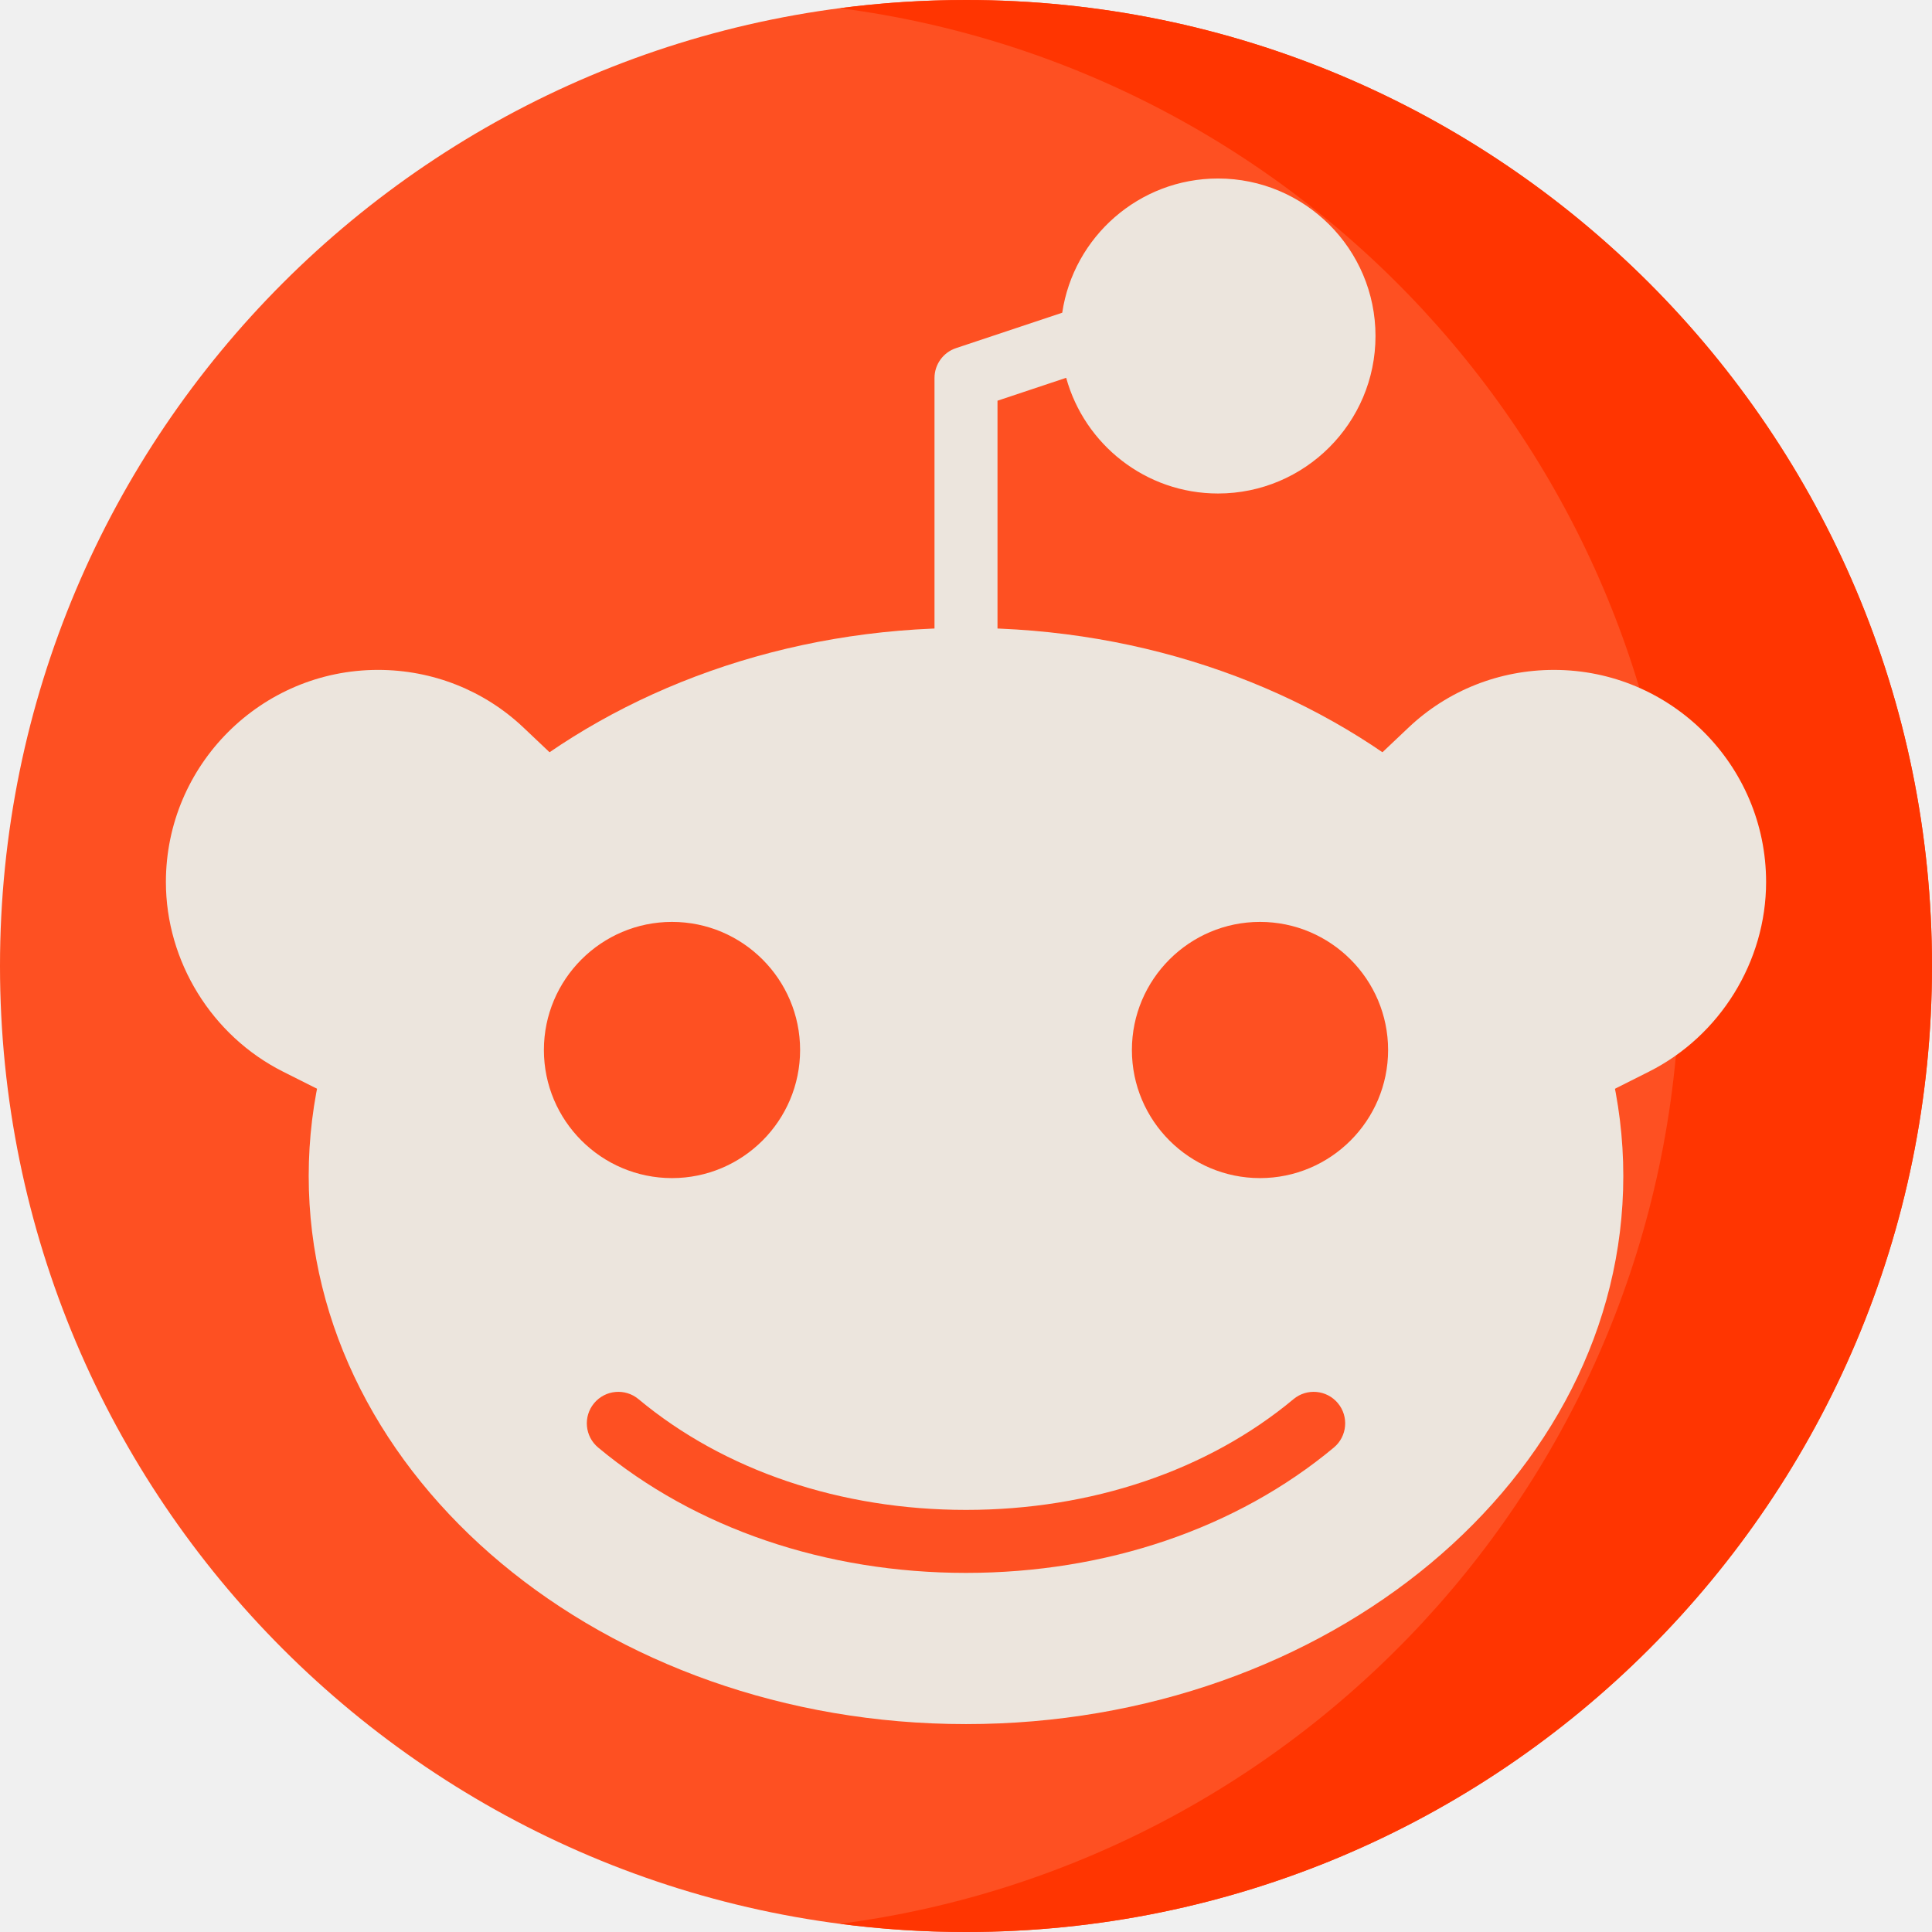
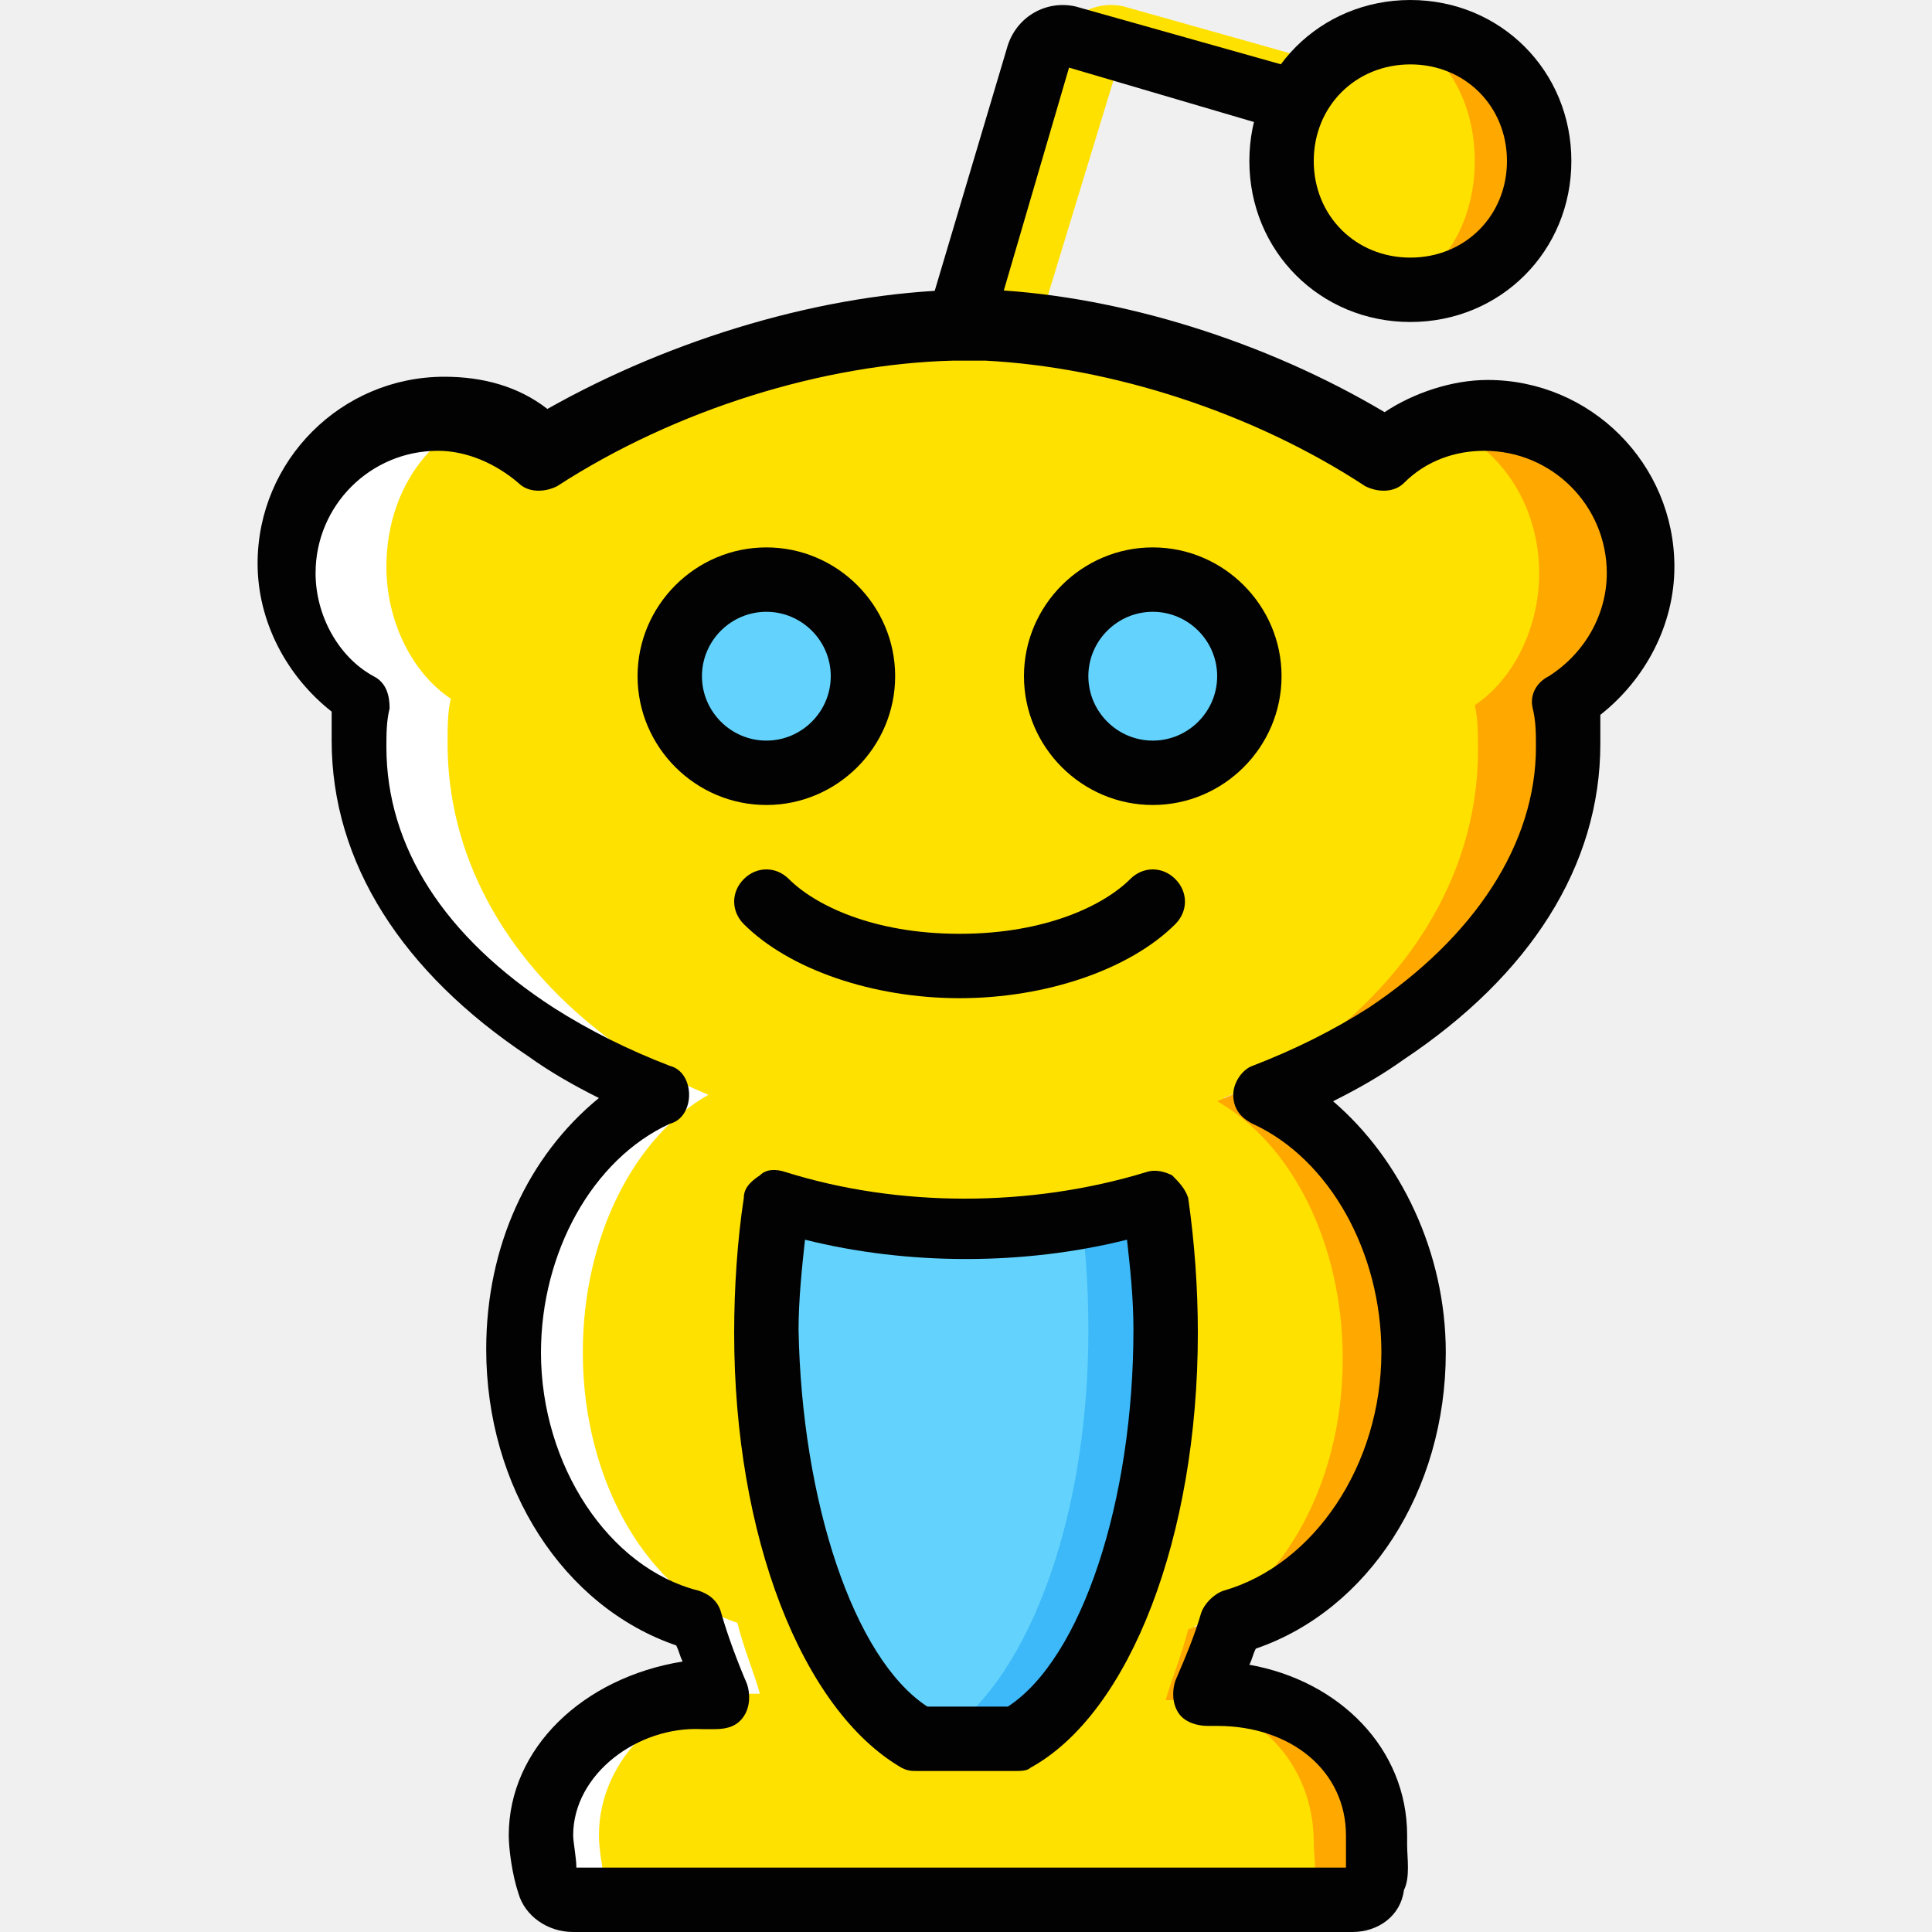
<svg xmlns="http://www.w3.org/2000/svg" version="1.1" id="Layer_1" x="0px" y="0px" viewBox="0 0 512 512" style="enable-background:new 0 0 512 512;" xml:space="preserve">
-   <circle style="fill:#FE5022;" cx="256" cy="256" r="256" />
-   <path style="fill:#FF3501;" d="M256,0c-11.317,0-22.461,0.744-33.391,2.167C348.216,18.53,445.217,125.933,445.217,256  s-97.002,237.47-222.609,253.833C233.539,511.256,244.683,512,256,512c141.385,0,256-114.616,256-256S397.385,0,256,0z" />
-   <g>
-     <path style="fill:#ECE5DD;" d="M322.783,122.991c-18.719,0-33.948-15.229-33.948-33.948s15.229-33.948,33.948-33.948   s33.948,15.229,33.948,33.948S341.502,122.991,322.783,122.991z" />
-     <path style="fill:#ECE5DD;" d="M256,456.904c-96.049,0-174.191-65.16-174.191-145.252S159.951,166.4,256,166.4   s174.191,65.16,174.191,145.252S352.049,456.904,256,456.904z" />
-     <path style="fill:#ECE5DD;" d="M424.432,278.477c-7.866-27.651-25.328-52.607-50.498-72.169l-8.19-6.365l7.533-7.131   c10.409-9.854,24.099-15.281,38.548-15.281c30.994,0,56.209,25.215,56.209,56.209c0,21.051-12.183,40.777-31.038,50.256   l-9.618,4.836L424.432,278.477z" />
-     <path style="fill:#ECE5DD;" d="M75.002,283.995c-18.854-9.48-31.037-29.206-31.037-50.256c0-30.994,25.215-56.209,56.209-56.209   c14.453,0,28.144,5.426,38.55,15.28l7.532,7.131l-8.19,6.364c-25.17,19.562-42.633,44.518-50.499,72.17l-2.946,10.355   L75.002,283.995z" />
+   <g transform="translate(1 1)">
+     <path style="fill:#FFFFFF;" d="M167.107,499.053c-0.853-3.413-1.707-9.387-1.707-12.8c0-20.48,17.92-37.547,39.253-37.547   c0.853,0,2.56,0,3.413,0c-2.56-5.973-4.267-12.8-5.973-18.773c-23.893-7.68-40.96-36.693-40.96-71.68   c0-30.72,13.653-57.173,33.28-68.267c-10.24-4.267-19.627-10.24-28.16-16.213c-26.453-20.48-40.96-47.787-40.96-76.8   c0-4.267,0-7.68,0.853-11.947c-10.24-6.827-17.067-20.48-17.067-34.987c0-18.773,11.093-34.133,25.6-39.253   c-4.267,0-7.68-0.853-11.093-0.853c-23.04,0-40.96,17.92-40.96,40.96c0,14.507,7.68,28.16,19.627,34.987   c-0.853,3.413-0.853,7.68-0.853,11.947c0,29.013,17.067,56.32,47.787,76.8c10.24,6.827,20.48,11.947,32.427,16.213   c-23.04,11.093-39.253,37.547-39.253,68.267c0,34.987,20.48,64,47.787,71.68c2.56,6.827,4.267,12.8,6.827,18.773   c-0.853,0-2.56,0-4.267,0c-24.747,0-46.08,17.067-46.08,37.547c0,3.413,0.853,8.533,1.707,12.8c0.853,2.56,3.413,5.12,6.827,5.12   h14.507C169.667,504.173,167.107,501.613,167.107,499.053" />
+     <g>
+       <path style="fill:#FFE100;" d="M266.093,92.867c-0.853,0-1.707,0-2.56,0c-4.267-1.707-6.827-5.973-5.973-10.24l21.333-71.68    c2.56-7.68,10.24-11.947,17.92-10.24L357.4,17.773c4.267,1.707,6.827,5.973,5.973,10.24c-1.707,4.267-5.973,6.827-10.24,5.973    L295.107,16.92l-21.333,69.973C272.92,90.307,269.507,92.867,266.093,92.867z" />
+       <path style="fill:#FFE100;" d="M253.293,84.333c-34.133,0.853-69.12,16.213-93.867,34.133c-5.973-6.827-14.507-10.24-23.04-10.24    c-19.627,0-34.987,17.92-34.987,40.96c0,14.507,6.827,28.16,17.067,34.987c-0.853,3.413-0.853,7.68-0.853,11.947    c0,29.013,14.507,56.32,40.96,76.8c8.533,6.827,17.92,11.947,28.16,16.213c-19.627,11.093-33.28,37.547-33.28,68.267    c0,34.987,17.92,64,40.96,71.68c1.707,6.827,4.267,12.8,5.973,18.773c-0.853,0-2.56,0-3.413,0    c-21.333,0-39.253,17.067-39.253,37.547c0,3.413,0.853,8.533,1.707,12.8c0.853,2.56,3.413,5.12,5.973,5.12h177.493    c2.56,0,5.12-1.707,5.973-5.12c0.853-3.413,0-9.387,0-11.947c0-20.48-15.36-37.547-36.693-37.547c-0.853,0-1.707,0-2.56,0    c2.56-5.973,4.267-12.8,5.973-18.773c23.893-7.68,40.96-36.693,40.96-71.68c0-30.72-13.653-57.173-33.28-68.267    c10.24-4.267,19.627-10.24,28.16-16.213c26.453-20.48,40.96-47.787,40.96-76.8c0-4.267,0-7.68-0.853-11.947    c10.24-6.827,17.067-20.48,17.067-34.987c0-22.187-15.36-40.96-34.987-40.96c-8.533,0-17.067,4.267-23.04,10.24    c-23.893-17.92-57.173-33.28-89.6-34.133h-7.68V84.333z" />
+     </g>
+     <g>
+       <path style="fill:#FFA800;" d="M432.493,150.893c0-22.187-17.92-40.96-40.96-40.96c-3.413,0-6.827,0.853-10.24,1.707    c14.507,5.12,25.6,20.48,25.6,39.253c0,14.507-6.827,28.16-17.067,34.987c0.853,3.413,0.853,7.68,0.853,11.947    c0,29.013-14.507,56.32-40.96,76.8c-8.533,6.827-17.92,11.947-28.16,16.213c19.627,11.093,33.28,37.547,33.28,68.267    c0,34.987-17.92,64-40.96,71.68c-1.707,6.827-4.267,12.8-5.973,18.773c0.853,0,1.707,0,2.56,0    c21.333,0,36.693,17.067,36.693,37.547c0,3.413,0.853,8.533,0,11.947c-0.853,2.56-3.413,5.12-5.973,5.12h14.507    c3.413,0,5.973-1.707,6.827-5.12c0.853-3.413,0-9.387,0-11.947c0-20.48-17.92-37.547-42.667-37.547c-0.853,0-1.707,0-2.56,0    c2.56-5.973,5.12-12.8,6.827-18.773c27.307-7.68,47.787-36.693,47.787-71.68c0-30.72-16.213-57.173-39.253-68.267    c11.947-4.267,22.187-10.24,32.427-16.213c30.72-20.48,47.787-47.787,47.787-76.8c0-4.267,0-7.68-0.853-11.947    C423.96,178.2,432.493,165.4,432.493,150.893" />
+       <path style="fill:#FFA800;" d="M406.893,41.667c0-18.773-15.36-34.133-34.133-34.133s-34.133,15.36-34.133,34.133    S353.987,75.8,372.76,75.8S406.893,60.44,406.893,41.667" />
+     </g>
+     <path style="fill:#FFE100;" d="M389.827,41.667c0-18.773-11.093-34.133-25.6-34.133s-25.6,15.36-25.6,34.133   S349.72,75.8,364.227,75.8S389.827,60.44,389.827,41.667" />
+     <g>
+       <path style="fill:#63D3FD;" d="M227.693,178.2c0-14.507-11.093-25.6-25.6-25.6c-14.507,0-25.6,11.093-25.6,25.6    c0,14.507,11.093,25.6,25.6,25.6C216.6,203.8,227.693,192.707,227.693,178.2" />
+       <path style="fill:#63D3FD;" d="M330.093,178.2c0-14.507-11.093-25.6-25.6-25.6s-25.6,11.093-25.6,25.6    c0,14.507,11.093,25.6,25.6,25.6S330.093,192.707,330.093,178.2" />
+     </g>
+     <path style="fill:#3DB9F9;" d="M267.8,459.8h-25.6c-23.04-13.653-40.107-56.32-40.107-108.373c0-11.947,0.853-23.893,2.56-34.987   c15.36,4.267,32.427,6.827,50.347,6.827s34.133-2.56,50.347-6.827c1.707,11.093,2.56,23.04,2.56,34.987   C307.907,403.48,290.84,446.147,267.8,459.8" />
+     <path style="fill:#63D3FD;" d="M247.32,459.8h-5.973c-22.187-13.653-39.253-56.32-39.253-108.373   c0-11.947,0.853-23.893,2.56-34.987c15.36,4.267,32.427,6.827,50.347,6.827s14.507-2.56,29.867-6.827   c1.707,11.093,2.56,23.04,2.56,34.987C287.427,403.48,270.36,446.147,247.32,459.8" />
+     <g>
+       <path style="fill:#020202;" d="M202.093,212.333c-18.773,0-34.133-15.36-34.133-34.133s15.36-34.133,34.133-34.133    s34.133,15.36,34.133,34.133S220.867,212.333,202.093,212.333z M202.093,161.133c-9.387,0-17.067,7.68-17.067,17.067    s7.68,17.067,17.067,17.067s17.067-7.68,17.067-17.067S211.48,161.133,202.093,161.133z" />
+       <path style="fill:#020202;" d="M304.493,212.333c-18.773,0-34.133-15.36-34.133-34.133s15.36-34.133,34.133-34.133    s34.133,15.36,34.133,34.133S323.267,212.333,304.493,212.333z M304.493,161.133c-9.387,0-17.067,7.68-17.067,17.067    s7.68,17.067,17.067,17.067s17.067-7.68,17.067-17.067S313.88,161.133,304.493,161.133z" />
+       <path style="fill:#020202;" d="M253.293,263.533c-23.04,0-45.227-7.68-57.173-19.627c-3.413-3.413-3.413-8.533,0-11.947    s8.533-3.413,11.947,0c6.827,6.827,22.187,14.507,45.227,14.507s38.4-7.68,45.227-14.507c3.413-3.413,8.533-3.413,11.947,0    s3.413,8.533,0,11.947C298.52,255.853,276.333,263.533,253.293,263.533z" />
+       <path style="fill:#020202;" d="M357.4,511H150.893c-6.827,0-12.8-4.267-14.507-10.24c-1.707-5.12-2.56-11.947-2.56-15.36    c0-23.04,19.627-41.813,46.08-46.08c-0.853-1.707-0.853-2.56-1.707-4.267c-29.867-10.24-50.347-41.813-50.347-78.507    c0-27.307,11.093-51.2,29.867-66.56c-6.827-3.413-12.8-6.827-18.773-11.093c-33.28-22.187-52.053-51.2-52.053-83.627    c0-2.56,0-5.12,0-7.68c-11.947-9.387-19.627-23.893-19.627-39.253c0-27.307,22.187-49.493,49.493-49.493    c10.24,0,19.627,2.56,27.307,8.533c33.28-18.773,73.387-30.72,109.227-31.573l0,0h8.533    c34.133,1.707,72.533,13.653,104.107,32.427c7.68-5.12,17.92-8.533,27.307-8.533c27.307,0,49.493,22.187,49.493,49.493    c0,15.36-7.68,29.867-19.627,39.253c0,2.56,0,5.12,0,7.68c0,32.427-18.773,61.44-52.053,83.627    c-5.973,4.267-11.947,7.68-18.773,11.093c17.92,15.36,29.867,40.107,29.867,66.56c0,36.693-20.48,68.267-50.347,78.507    c-0.853,1.707-0.853,2.56-1.707,4.267c23.893,4.267,41.813,22.187,41.813,45.227c0,0.853,0,1.707,0,2.56    c0,3.413,0.853,8.533-0.853,11.947C370.2,506.733,364.227,511,357.4,511z M151.747,493.933h203.947c0-1.707,0-3.413,0-4.267    c0-1.707,0-2.56,0-4.267c0-17.067-14.507-29.013-34.133-29.013c-0.853,0-1.707,0-2.56,0c-2.56,0-5.973-0.853-7.68-3.413    c-1.707-2.56-1.707-5.973-0.853-8.533c2.56-5.973,5.12-11.947,6.827-17.92c0.853-2.56,3.413-5.12,5.973-5.973    c23.893-6.827,41.813-33.28,41.813-63.147c0-26.453-13.653-51.2-34.133-60.587c-3.413-1.707-5.12-4.267-5.12-7.68    c0-3.413,2.56-6.827,5.12-7.68c11.093-4.267,21.333-9.387,30.72-15.36c28.16-18.773,44.373-43.52,44.373-69.12    c0-3.413,0-6.827-0.853-10.24c-0.853-3.413,0.853-6.827,4.267-8.533c9.387-5.973,15.36-16.213,15.36-27.307    c0-17.92-14.507-32.427-32.427-32.427c-7.68,0-15.36,2.56-21.333,8.533c-2.56,2.56-6.827,2.56-10.24,0.853    C330.947,108.227,293.4,96.28,260.12,94.573h-8.533c-34.133,0.853-73.387,12.8-104.96,33.28c-3.413,1.707-7.68,1.707-10.24-0.853    c-5.973-5.12-13.653-8.533-21.333-8.533c-17.92,0-32.427,14.507-32.427,32.427c0,11.093,5.973,22.187,15.36,27.307    c3.413,1.707,4.267,5.12,4.267,8.533c-0.853,3.413-0.853,6.827-0.853,10.24c0,26.453,15.36,50.347,44.373,69.12    c9.387,5.973,19.627,11.093,30.72,15.36c3.413,0.853,5.12,4.267,5.12,7.68c0,3.413-1.707,6.827-5.12,7.68    c-20.48,9.387-34.133,34.133-34.133,60.587c0,29.867,17.92,57.173,41.813,63.147c2.56,0.853,5.12,2.56,5.973,5.973    c1.707,5.973,4.267,12.8,6.827,18.773c0.853,2.56,0.853,5.973-0.853,8.533s-4.267,3.413-7.68,3.413c-0.853,0-2.56,0-3.413,0    c-17.067-0.853-34.133,11.947-34.133,28.16C150.893,487.107,151.747,491.373,151.747,493.933z" />
+       <path style="fill:#020202;" d="M253.293,92.867c-0.853,0-1.707,0-2.56,0c-4.267-1.707-6.827-5.973-5.973-10.24l21.333-71.68    c2.56-7.68,10.24-11.947,17.92-10.24L344.6,17.773c4.267,1.707,6.827,5.973,5.973,10.24c-1.707,4.267-5.973,6.827-10.24,5.973    L282.307,16.92l-20.48,69.973C260.12,90.307,256.707,92.867,253.293,92.867z" />
+       <path style="fill:#020202;" d="M372.76,84.333c-23.893,0-42.667-18.773-42.667-42.667S348.867-1,372.76-1    c23.893,0,42.667,18.773,42.667,42.667S396.653,84.333,372.76,84.333z M372.76,16.067c-14.507,0-25.6,11.093-25.6,25.6    s11.093,25.6,25.6,25.6c14.507,0,25.6-11.093,25.6-25.6S387.267,16.067,372.76,16.067z" />
+       <path style="fill:#020202;" d="M267.8,468.333h-25.6c-1.707,0-2.56,0-4.267-0.853c-26.453-15.36-44.373-61.44-44.373-115.2    c0-11.947,0.853-24.747,2.56-35.84c0-2.56,1.707-4.267,4.267-5.973c1.707-1.707,4.267-1.707,6.827-0.853    c29.867,9.387,64.853,9.387,95.573,0c2.56-0.853,5.12,0,6.827,0.853c1.707,1.707,3.413,3.413,4.267,5.973    c1.707,11.947,2.56,23.893,2.56,35.84c0,53.76-17.92,100.693-44.373,115.2C271.213,468.333,269.507,468.333,267.8,468.333z     M244.76,451.267h21.333c19.627-12.8,33.28-54.613,33.28-99.84c0-8.533-0.853-16.213-1.707-23.893    c-27.307,6.827-58.027,6.827-85.333,0c-0.853,7.68-1.707,16.213-1.707,23.893C211.48,396.653,225.133,438.467,244.76,451.267z" />
+     </g>
  </g>
-   <g>
-     <path style="fill:#FE5022;" d="M178.087,312.209c-18.719,0-33.948-15.229-33.948-33.948c0-18.719,15.229-33.948,33.948-33.948   s33.948,15.229,33.948,33.948C212.035,296.98,196.806,312.209,178.087,312.209z" />
-     <path style="fill:#FE5022;" d="M333.913,312.209c-18.719,0-33.948-15.229-33.948-33.948c0-18.719,15.229-33.948,33.948-33.948   s33.948,15.229,33.948,33.948C367.861,296.98,352.632,312.209,333.913,312.209z" />
-     <path style="fill:#FE5022;" d="M342.794,370.786c-22.714,18.928-53.539,29.353-86.794,29.353s-64.08-10.425-86.794-29.353   c-3.542-2.95-8.804-2.473-11.757,1.069c-2.952,3.542-2.473,8.805,1.069,11.757c25.709,21.425,60.328,33.223,97.483,33.223   s71.774-11.798,97.483-33.222c3.542-2.952,4.02-8.215,1.069-11.757C351.599,368.313,346.335,367.835,342.794,370.786z" />
-   </g>
-   <path style="fill:#ECE5DD;" d="M264.348,178.087v-71.896l18.201-6.067c4.867,17.653,21.055,30.659,40.234,30.659  c23.016,0,41.739-18.724,41.739-41.739s-18.724-41.739-41.739-41.739c-20.919,0-38.289,15.469-41.281,35.57l-28.142,9.381  c-3.409,1.136-5.708,4.326-5.708,7.919v77.913H264.348z M322.783,64c13.81,0,25.043,11.234,25.043,25.043  s-11.234,25.043-25.043,25.043s-25.043-11.234-25.043-25.043S308.973,64,322.783,64z" />
  <g>
</g>
  <g>
</g>
  <g>
</g>
  <g>
</g>
  <g>
</g>
  <g>
</g>
  <g>
</g>
  <g>
</g>
  <g>
</g>
  <g>
</g>
  <g>
</g>
  <g>
</g>
  <g>
</g>
  <g>
</g>
  <g>
</g>
</svg>
